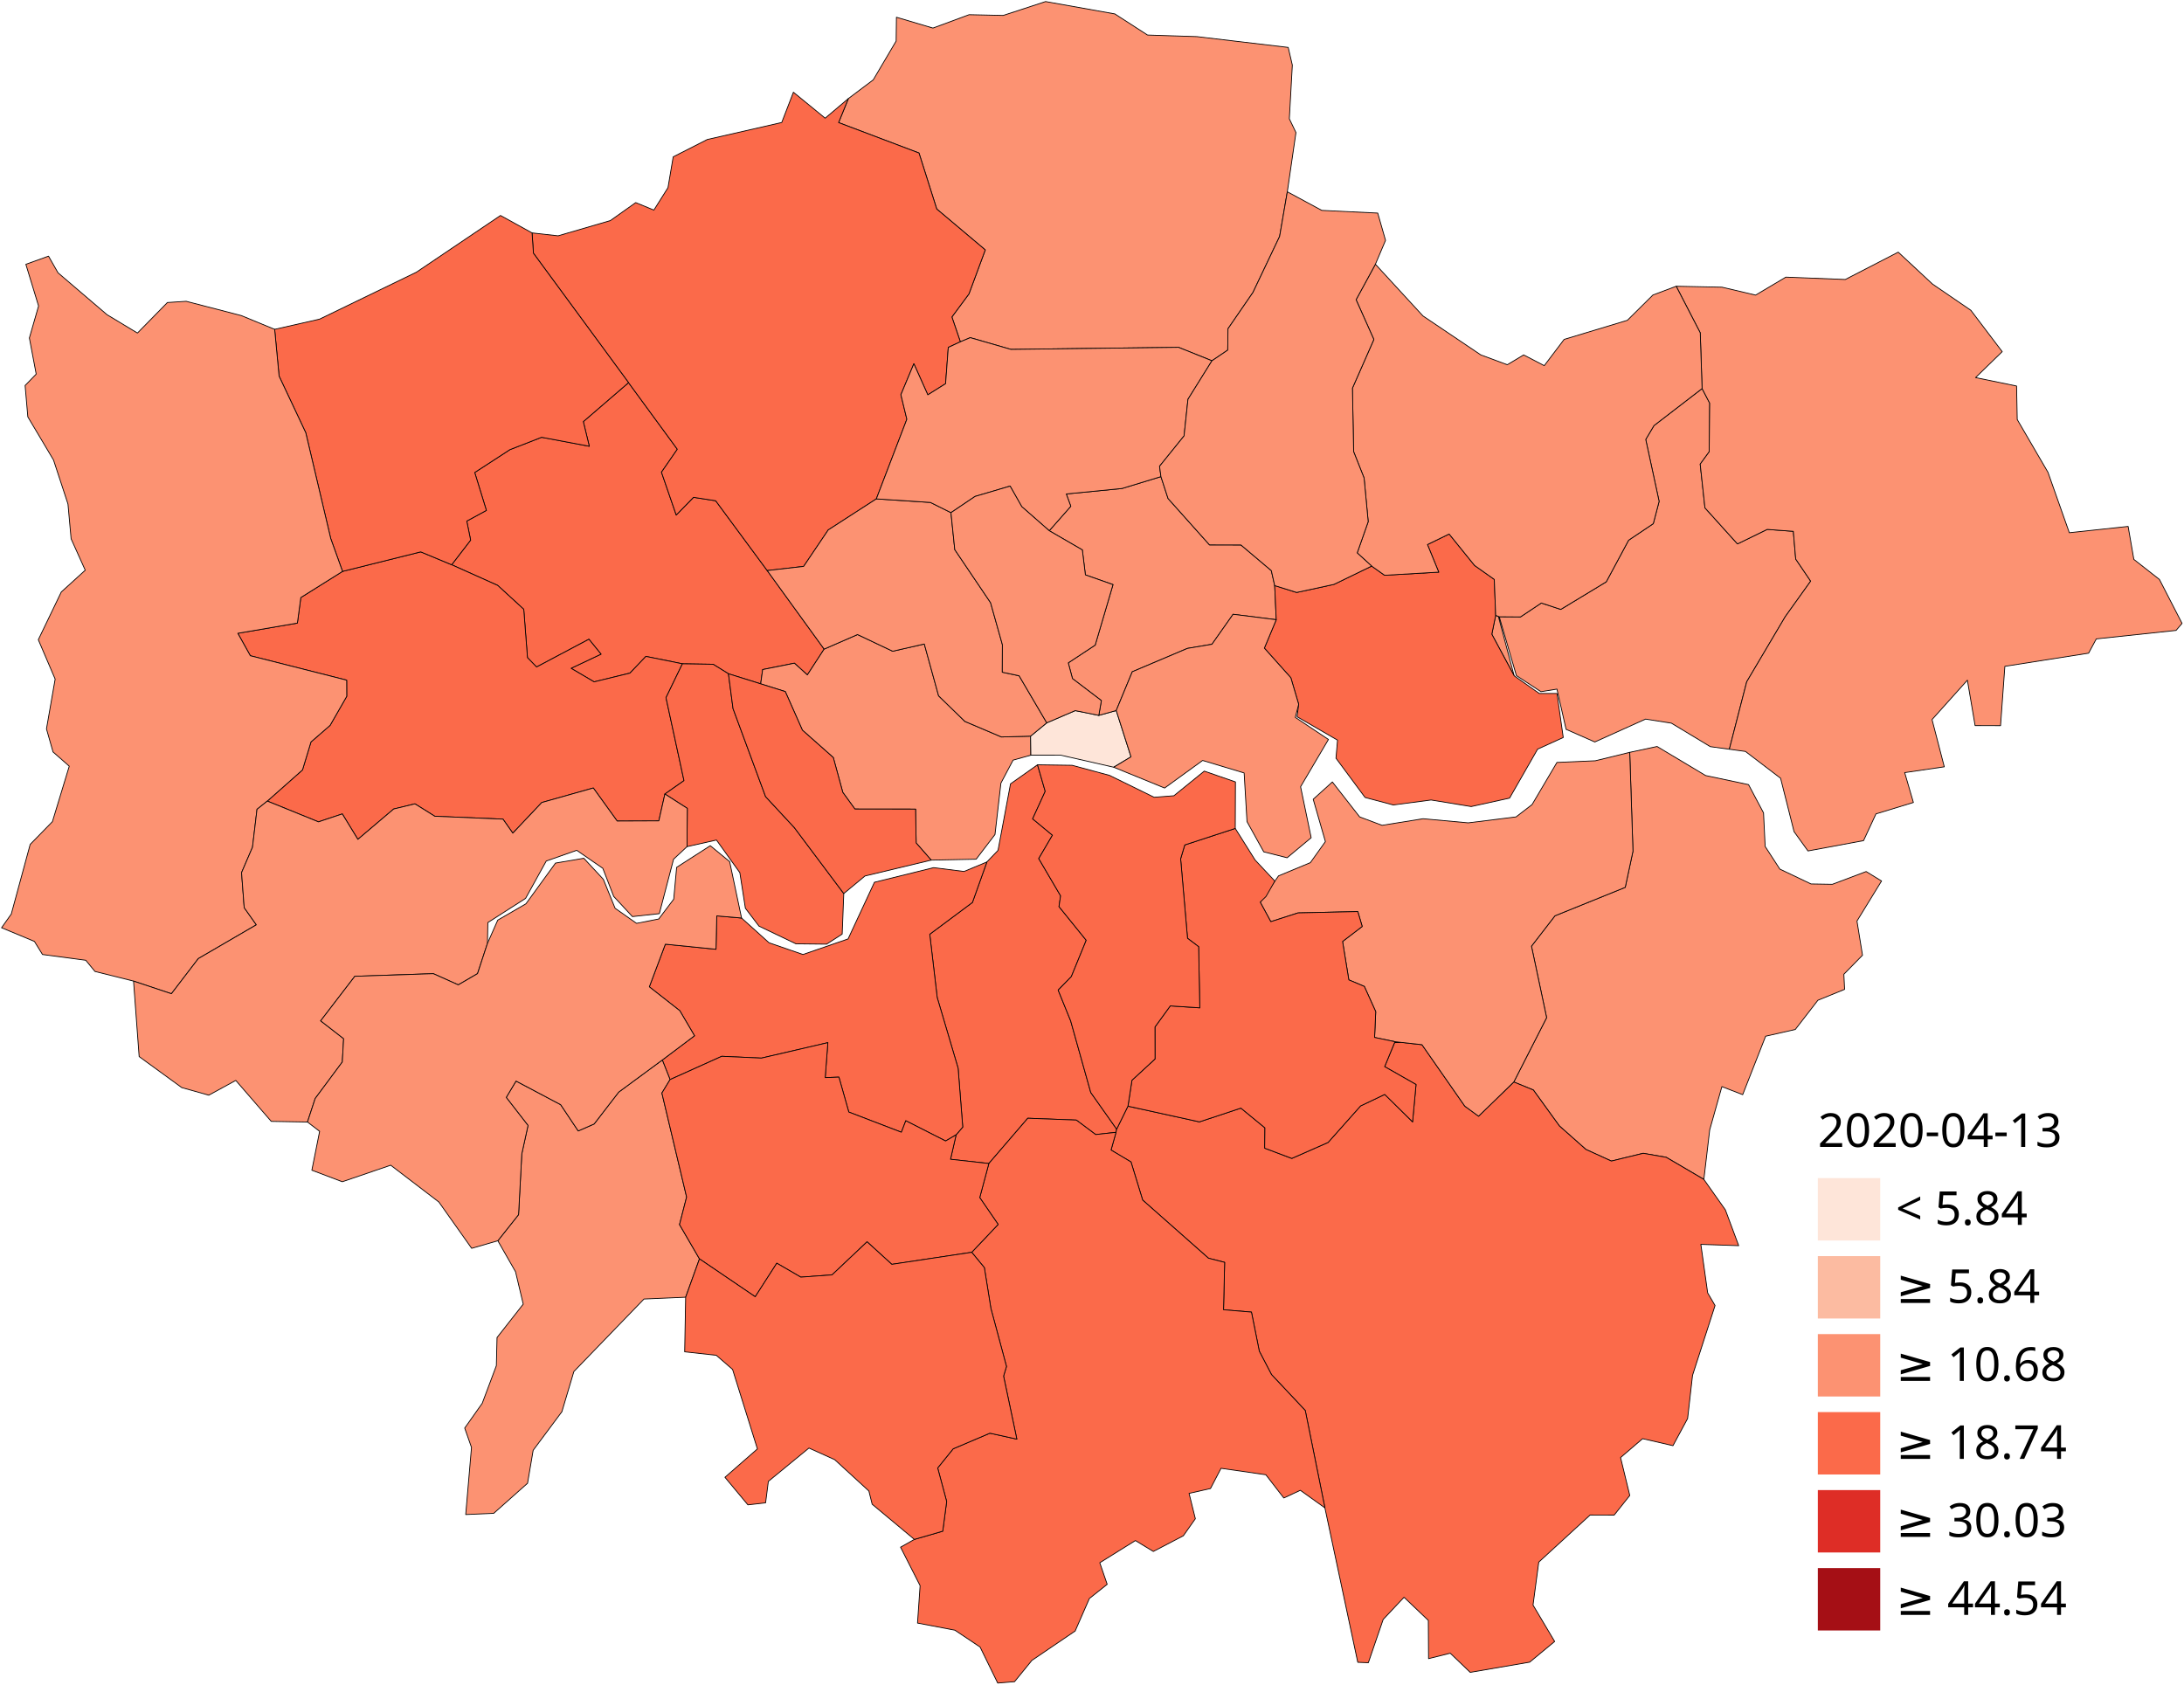
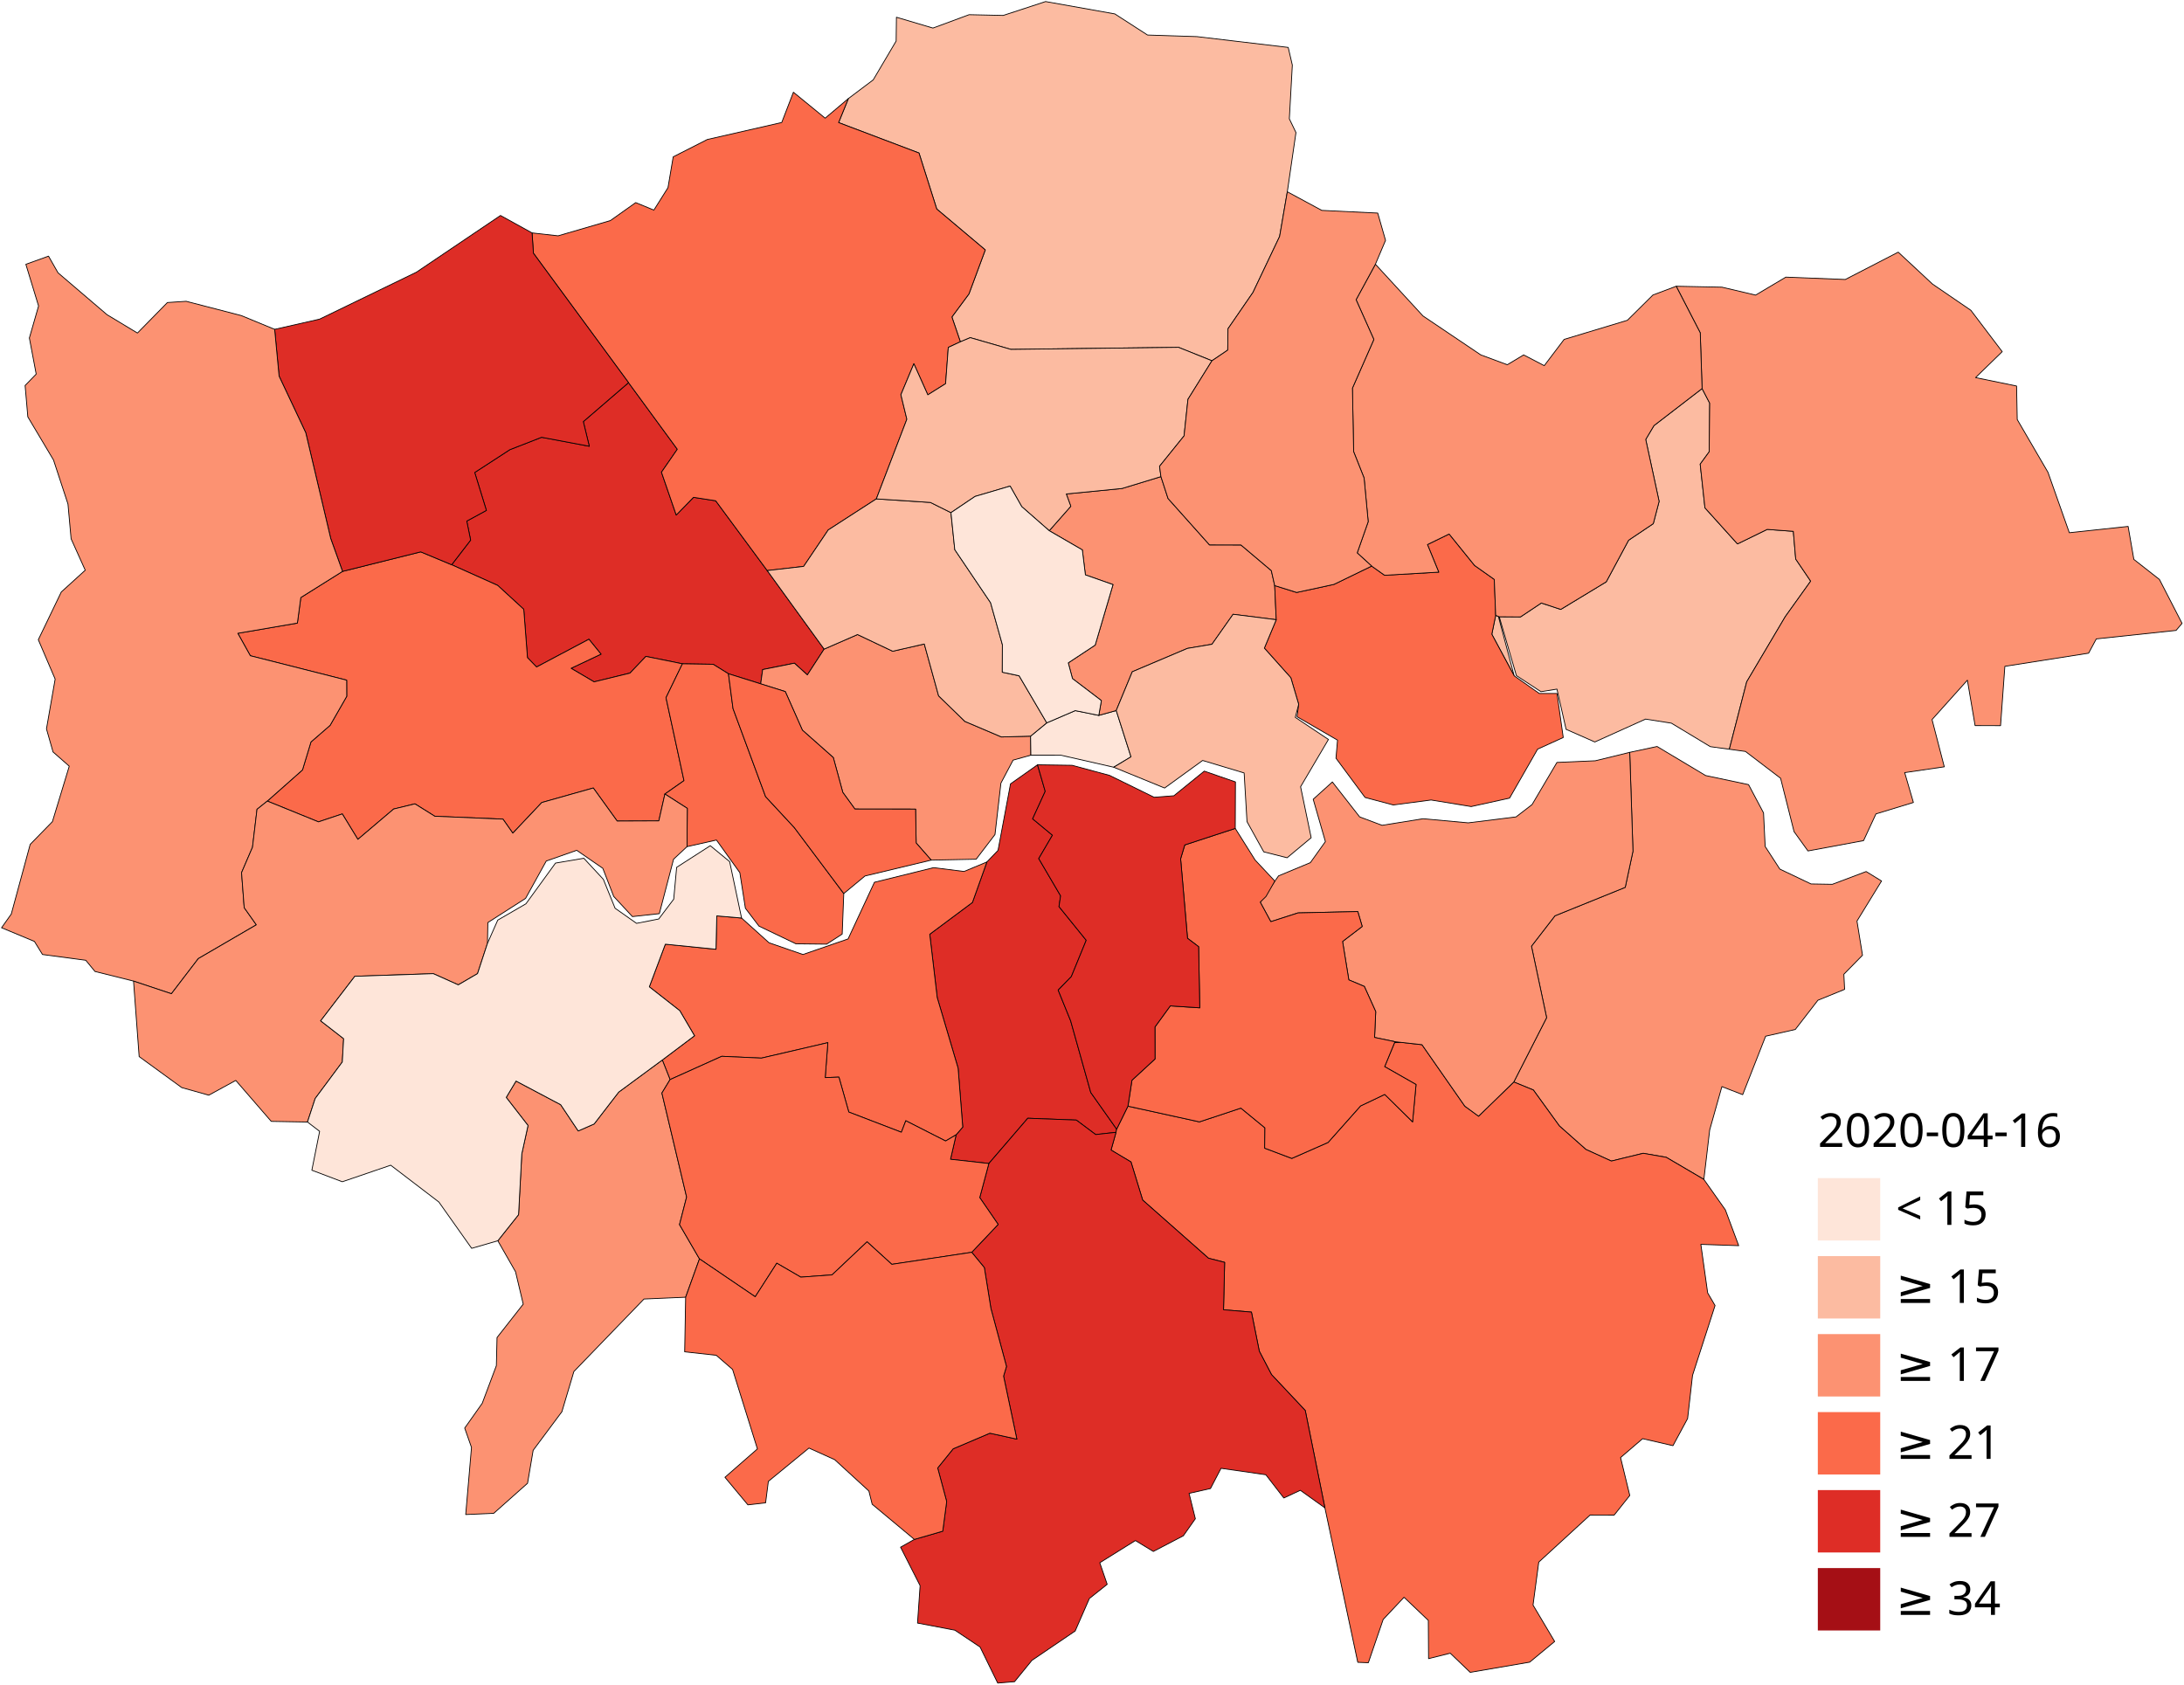
<svg xmlns="http://www.w3.org/2000/svg" version="1.1" baseProfile="tiny" width="1400" height="1080" stroke-linecap="round" stroke-linejoin="round">
  <g id="g1003" transform="translate(1145.275,-14.7215)">
    <g id="g979">
      <path fill="#fcbba1" d="M20 820H60V860H20z" />
      <path fill="#fc9272" d="M20 870H60V910H20z" />
      <path fill="#fb6a4a" d="M20 920H60V960H20z" />
      <path fill="#de2d26" d="M20 970H60V1010H20z" />
      <path fill="#fee5d9" d="M20 770H60V810H20z" />
      <path fill="#a50f15" d="M20 1020H60V1060H20z" />
    </g>
    <g id="g971" font-size="30px" font-family="Verdana" fill="#000">
      <text id="text907" y="1050" x="70" xml:space="preserve">
-         <tspan y="1050" x="70" id="tspan905">≥ 44.54</tspan>
+         <tspan y="1050" x="70" id="tspan905">≥ 34</tspan>
      </text>
      <text xml:space="preserve" x="70" y="1000" id="text921">
-         <tspan id="tspan919" x="70" y="1000">≥ 30.03</tspan>
+         <tspan id="tspan919" x="70" y="1000">≥ 27</tspan>
      </text>
      <text id="text925" y="950" x="70" xml:space="preserve">
-         <tspan y="950" x="70" id="tspan923">≥ 18.74</tspan>
+         <tspan y="950" x="70" id="tspan923">≥ 21</tspan>
      </text>
      <text xml:space="preserve" x="70" y="900" id="text929">
-         <tspan id="tspan927" x="70" y="900">≥ 10.68</tspan>
+         <tspan id="tspan927" x="70" y="900">≥ 17</tspan>
      </text>
      <text id="text933" y="850" x="70" xml:space="preserve">
-         <tspan y="850" x="70" id="tspan931">≥ 5.84</tspan>
+         <tspan y="850" x="70" id="tspan931">≥ 15</tspan>
      </text>
      <text xml:space="preserve" x="70" y="800" id="text937">
-         <tspan id="tspan935" x="70" y="800">&lt; 5.84</tspan>
+         <tspan id="tspan935" x="70" y="800">&lt; 15</tspan>
      </text>
      <text id="text941" y="750" x="20" xml:space="preserve">
-         <tspan y="750" x="20" id="tspan939">2020-04-13</tspan>
+         <tspan y="750" x="20" id="tspan939">2020-04-16</tspan>
      </text>
    </g>
  </g>
  <g id="layer" stroke="#000" stroke-width=".5">
-     <path d="M 491.81 365.79 528.29 416.136 517.533 432.682 509.221 425.157 488.88 429.254 487.62 438.405 466.952 431.947 457.142 425.863 437.446 425.555 414.047 420.808 403.812 431.519 380.834 437.13 366.072 428.443 385.276 419.377 377.509 409.805 343.963 427.603 338.123 421.616 335.737 390.626 319.032 375.298 289.531 362.062 301.685 346.267 299.207 334.068 311.785 327.224 304.3 302.916 326.829 288.28 347.182 280.336 377.752 286.089 373.92 270.289 402.913 245.319 434.18 288.01 424.021 302.73 433.48 330.185 444.566 318.829 458.771 321.028 491.81 365.79 Z" style="fill:#fb6a4a" />
-     <path d="M 825.776 30.396 828.418 41.733 826.499 76.164 830.74 84.978 825.209 122.946 820.27 151.573 803.189 187.472 787.175 210.76 787.002 224.445 776.888 231.286 755.462 222.673 648.056 224.001 621.938 216.465 615.61 219.123 610.189 203.204 621.117 188.444 631.581 160.214 600.476 134.01 589.099 98.097 537.565 78.591 543.829 63.184 559.756 51.196 574.447 26.315 574.636 11.05 598.036 17.991 621.218 9.419 643.082 9.9 670.261 1 714.639 8.915 735.604 22.462 767.295 23.477 825.776 30.396 Z" style="fill:#fc9272" />
-     <path d="M 715.804 723.889 715.403 725.912 702.352 727.352 689.937 718.072 658.842 716.886 633.878 745.917 609.306 743.192 612.913 727.499 617.144 722.566 614.169 684.807 600.779 639.551 595.994 598.929 623.345 578.55 632.624 552.592 639.758 545.156 647.763 502.525 665.068 490.301 670.011 507.321 661.949 524.947 674.636 535.457 665.86 550.426 679.868 574.306 678.838 581.212 696.301 602.807 686.761 626.076 678.308 634.734 686.311 654.423 699.214 700.409 715.804 723.889 Z" style="fill:#fb6a4a" />
+     <path d="M 491.81 365.79 528.29 416.136 517.533 432.682 509.221 425.157 488.88 429.254 487.62 438.405 466.952 431.947 457.142 425.863 437.446 425.555 414.047 420.808 403.812 431.519 380.834 437.13 366.072 428.443 385.276 419.377 377.509 409.805 343.963 427.603 338.123 421.616 335.737 390.626 319.032 375.298 289.531 362.062 301.685 346.267 299.207 334.068 311.785 327.224 304.3 302.916 326.829 288.28 347.182 280.336 377.752 286.089 373.92 270.289 402.913 245.319 434.18 288.01 424.021 302.73 433.48 330.185 444.566 318.829 458.771 321.028 491.81 365.79 Z" style="fill:#de2d26" />
+     <path d="M 825.776 30.396 828.418 41.733 826.499 76.164 830.74 84.978 825.209 122.946 820.27 151.573 803.189 187.472 787.175 210.76 787.002 224.445 776.888 231.286 755.462 222.673 648.056 224.001 621.938 216.465 615.61 219.123 610.189 203.204 621.117 188.444 631.581 160.214 600.476 134.01 589.099 98.097 537.565 78.591 543.829 63.184 559.756 51.196 574.447 26.315 574.636 11.05 598.036 17.991 621.218 9.419 643.082 9.9 670.261 1 714.639 8.915 735.604 22.462 767.295 23.477 825.776 30.396 Z" style="fill:#fcbba1" />
+     <path d="M 715.804 723.889 715.403 725.912 702.352 727.352 689.937 718.072 658.842 716.886 633.878 745.917 609.306 743.192 612.913 727.499 617.144 722.566 614.169 684.807 600.779 639.551 595.994 598.929 623.345 578.55 632.624 552.592 639.758 545.156 647.763 502.525 665.068 490.301 670.011 507.321 661.949 524.947 674.636 535.457 665.86 550.426 679.868 574.306 678.838 581.212 696.301 602.807 686.761 626.076 678.308 634.734 686.311 654.423 699.214 700.409 715.804 723.889 Z" style="fill:#de2d26" />
    <path d="M 612.913 727.499 606.161 731.478 580.641 718.505 577.797 725.865 544.095 712.921 537.764 690.522 528.981 690.844 530.676 668.433 488.101 678.342 462.686 677.181 429.531 692.109 424.55 679.552 445.197 664.023 435.758 647.946 416.229 632.652 426.499 605.304 458.976 608.564 459.456 587.167 475.362 588.536 492.964 604.388 514.72 611.921 543.643 601.936 560.533 565.616 598.498 556.235 617.973 558.695 632.624 552.592 623.345 578.55 595.994 598.929 600.779 639.551 614.169 684.807 617.144 722.566 612.913 727.499 Z" style="fill:#fb6a4a" />
    <path d="M 660.636 471.935 660.814 484.134 649.421 487.312 641.61 502.075 637.819 535.003 625.745 550.826 596.93 551.411 587.288 540.425 586.92 518.72 548.025 518.676 540.258 507.989 534.17 485.667 514.353 468.104 503.395 443.366 487.62 438.405 488.88 429.254 509.221 425.157 517.533 432.682 528.29 416.136 549.685 406.805 572.235 417.496 592.496 412.862 601.669 446.097 618.507 462.491 641.934 472.451 660.636 471.935 Z" style="fill:#fc9272" />
    <path d="M 1181.964 624.581 1182.441 634.279 1165.321 641.262 1150.836 659.995 1131.814 664.311 1117.111 701.783 1103.776 696.616 1095.961 724.373 1092.222 756.112 1068.103 741.943 1053.328 739.365 1032.943 744.342 1016.593 736.891 999.597 721.828 982.918 698.788 970.386 693.652 991.424 652.41 981.71 606.594 996.769 587.11 1041.82 568.87 1046.782 545.669 1044.691 482.324 1062.23 478.571 1093.359 497.193 1120.869 503.015 1130.477 521.131 1131.517 542.662 1140.913 557.158 1160.91 566.688 1174.565 566.922 1196.245 558.741 1206.121 564.807 1190.366 590.479 1193.912 612.396 1181.964 624.581 Z" style="fill:#fc9272" />
    <path d="M 704.36 458.633 715.538 455.502 725.001 485.19 713.915 491.857 680.028 484.148 660.814 484.134 660.636 471.935 671.003 463.407 689.238 455.574 704.36 458.633 Z" style="fill:#fee5d9" />
-     <path d="M 1108.549 480.323 1096.357 478.673 1071.421 463.619 1054.852 461.009 1022.315 475.676 1003.903 467.565 998.043 441.786 987.784 443.427 972.044 433.11 961.067 395.406 974.646 395.516 988.034 386.588 1000.482 390.685 1029.649 373.009 1043.975 346.332 1059.801 335.713 1063.539 321.446 1054.951 281.729 1060.222 272.857 1091.081 249.099 1095.97 258.495 1095.633 289.65 1089.867 297.551 1092.919 325.594 1113.761 348.696 1132.846 339.389 1149.568 340.627 1151.093 358.413 1160.684 372.562 1144.404 395.324 1119.691 437.082 1108.549 480.323 Z M 970.619 433.258 956.297 406.608 958.769 394.503 960.493 395.181 970.619 433.258 Z" style="fill:#fc9272" />
+     <path d="M 1108.549 480.323 1096.357 478.673 1071.421 463.619 1054.852 461.009 1022.315 475.676 1003.903 467.565 998.043 441.786 987.784 443.427 972.044 433.11 961.067 395.406 974.646 395.516 988.034 386.588 1000.482 390.685 1029.649 373.009 1043.975 346.332 1059.801 335.713 1063.539 321.446 1054.951 281.729 1060.222 272.857 1091.081 249.099 1095.97 258.495 1095.633 289.65 1089.867 297.551 1092.919 325.594 1113.761 348.696 1132.846 339.389 1149.568 340.627 1151.093 358.413 1160.684 372.562 1144.404 395.324 1119.691 437.082 1108.549 480.323 Z M 970.619 433.258 956.297 406.608 958.769 394.503 960.493 395.181 970.619 433.258 Z" style="fill:#fcbba1" />
    <path d="M 543.829 63.184 537.565 78.591 589.099 98.097 600.476 134.01 631.581 160.214 621.117 188.444 610.189 203.204 615.61 219.123 607.88 222.714 606.149 245.975 594.75 253.125 585.805 233.184 577.499 253.044 581.319 268.771 561.759 319.832 530.915 339.745 515.158 363.108 491.81 365.79 458.771 321.028 444.566 318.829 433.48 330.185 424.021 302.73 434.18 288.01 402.913 245.319 341.945 162.348 341.069 149.312 357.764 151.183 391.244 141.42 407.511 129.886 419.152 134.68 428.193 120.311 431.539 100.547 453.375 89.436 501.117 78.523 508.592 59.116 528.948 75.758 543.829 63.184 Z" style="fill:#fb6a4a" />
    <path d="M 970.386 693.652 982.918 698.788 999.597 721.828 1016.593 736.891 1032.943 744.342 1053.328 739.365 1068.103 741.943 1092.222 756.112 1106.006 775.627 1114.558 798.587 1090.296 797.761 1094.656 828.848 1099.4 836.961 1084.957 881.725 1081.807 909.411 1072.425 926.814 1052.965 922.322 1038.828 934.431 1044.733 958.738 1034.733 971.305 1019.309 971.265 986.38 1001.46 982.713 1028.997 996.579 1052.333 980.577 1065.59 942.441 1072.133 929.649 1059.858 915.742 1063.338 915.589 1038.83 900.023 1023.993 886.652 1038.214 877.145 1065.957 870.365 1065.687 849.298 966.685 836.711 904.256 815.059 881.231 807.24 866.223 802.214 841.162 784.322 839.677 785.03 809.276 774.678 806.646 732.478 769.362 724.999 744.919 712.21 737.287 715.403 725.912 715.804 723.889 723.047 709.158 768.855 719.221 795.443 710.409 810.842 723.045 810.688 736.086 828.077 742.643 851.338 732.407 872.14 709.015 887.653 701.626 905.506 719.227 907.721 695.275 887.596 683.819 894.196 667.829 911.519 669.742 938.985 709.152 947.794 715.59 970.386 693.652 Z" style="fill:#fb6a4a" />
-     <path d="M 609.592 328.655 612.041 352.384 634.986 386.396 642.554 413.284 642.495 430.959 653.27 433.229 671.003 463.407 660.636 471.935 641.934 472.451 618.507 462.491 601.669 446.097 592.496 412.862 572.235 417.496 549.685 406.805 528.29 416.136 491.81 365.79 515.158 363.108 530.915 339.745 561.759 319.832 596.445 322.114 609.592 328.655 Z" style="fill:#fc9272" />
-     <path d="M 715.403 725.912 712.21 737.287 724.999 744.919 732.478 769.362 774.678 806.646 785.03 809.276 784.322 839.677 802.214 841.162 807.24 866.223 815.059 881.231 836.711 904.256 849.298 966.685 833.552 955.418 822.958 960.353 811.438 945.452 782.718 941.312 775.966 954.292 762.223 957.397 766.253 973.65 758.543 984.594 739.314 994.628 727.832 987.64 704.99 1001.864 709.745 1015.7 698.324 1024.787 689.211 1045.629 661.494 1064.445 650.355 1078.11 639.557 1079 628.263 1055.909 612.116 1045.101 588.153 1040.536 589.815 1016.568 577.283 991.894 586.125 986.903 604.324 981.626 606.839 962.617 601.074 941.104 611 928.817 634.544 918.808 651.822 922.611 643.317 882.217 645.181 876.032 635.189 838.805 630.991 812.661 622.896 802.834 639.843 784.96 628.033 767.76 633.878 745.917 658.842 716.886 689.937 718.072 702.352 727.352 715.403 725.912 Z" style="fill:#fb6a4a" />
+     <path d="M 609.592 328.655 612.041 352.384 634.986 386.396 642.554 413.284 642.495 430.959 653.27 433.229 671.003 463.407 660.636 471.935 641.934 472.451 618.507 462.491 601.669 446.097 592.496 412.862 572.235 417.496 549.685 406.805 528.29 416.136 491.81 365.79 515.158 363.108 530.915 339.745 561.759 319.832 596.445 322.114 609.592 328.655 Z" style="fill:#fcbba1" />
+     <path d="M 715.403 725.912 712.21 737.287 724.999 744.919 732.478 769.362 774.678 806.646 785.03 809.276 784.322 839.677 802.214 841.162 807.24 866.223 815.059 881.231 836.711 904.256 849.298 966.685 833.552 955.418 822.958 960.353 811.438 945.452 782.718 941.312 775.966 954.292 762.223 957.397 766.253 973.65 758.543 984.594 739.314 994.628 727.832 987.64 704.99 1001.864 709.745 1015.7 698.324 1024.787 689.211 1045.629 661.494 1064.445 650.355 1078.11 639.557 1079 628.263 1055.909 612.116 1045.101 588.153 1040.536 589.815 1016.568 577.283 991.894 586.125 986.903 604.324 981.626 606.839 962.617 601.074 941.104 611 928.817 634.544 918.808 651.822 922.611 643.317 882.217 645.181 876.032 635.189 838.805 630.991 812.661 622.896 802.834 639.843 784.96 628.033 767.76 633.878 745.917 658.842 716.886 689.937 718.072 702.352 727.352 715.403 725.912 Z" style="fill:#de2d26" />
    <path d="M 289.531 362.062 319.032 375.298 335.737 390.626 338.123 421.616 343.963 427.603 377.509 409.805 385.276 419.377 366.072 428.443 380.834 437.13 403.812 431.519 414.047 420.808 437.446 425.555 426.925 447.283 438.452 500.45 426.222 509.034 422.327 526.249 395.612 526.362 380.327 505.171 347.297 514.493 328.729 534.129 322.419 525.143 278.708 523.294 265.993 515.34 252.341 518.65 229.401 538.116 219.426 521.791 204.163 526.892 171.356 513.568 193.904 493.596 199.338 475.656 211.598 465.017 222.264 446.424 222.229 436.051 160.463 420.383 152.443 406.002 190.633 399.456 192.834 383.072 219.571 366.314 269.698 353.798 289.531 362.062 Z" style="fill:#fb6a4a" />
    <path d="M 970.386 693.652 947.794 715.59 938.985 709.152 911.519 669.742 894.196 667.829 881.146 665.091 881.884 648.547 874.571 632.38 864.634 628.188 860.626 603.566 873.214 593.946 870.382 584.4 832.061 585.259 814.616 590.874 807.83 578.35 819.572 561.513 839.979 553.028 849.609 539.531 841.799 512.4 854.082 501.307 871.568 523.7 885.949 529.107 912.242 524.878 941.171 527.522 971.823 523.709 982.09 515.805 998.031 488.798 1022.642 487.725 1044.691 482.324 1046.782 545.669 1041.82 568.87 996.769 587.11 981.71 606.594 991.424 652.41 970.386 693.652 Z" style="fill:#fc9272" />
    <path d="M 817.114 375.419 818.101 397.297 790.445 393.805 776.901 413.022 761.128 415.696 725.822 430.657 715.538 455.502 704.36 458.633 706.008 449.136 687.481 435.041 684.783 424.949 702.042 413.568 713.463 374.786 695.77 368.556 693.802 352.539 672.595 340.249 686.407 324.568 683.518 316.67 719.228 313.166 744.185 305.561 748.747 319.583 775.324 349.326 795.47 349.37 814.955 365.826 817.114 375.419 Z" style="fill:#fc9272" />
    <path d="M 466.952 431.947 469.89 454.254 490.76 510.712 509.159 530.537 540.883 572.85 539.867 598.842 529.88 605.284 510.212 605.077 486.525 593.729 477.809 582.267 474.264 559.473 459.27 538.531 440.397 542.78 440.576 518.234 426.222 509.034 438.452 500.45 426.925 447.283 437.446 425.555 457.142 425.863 466.952 431.947 Z" style="fill:#fb6a4a" />
-     <path d="M 776.888 231.286 761.517 255.977 759.017 279.442 743.299 298.927 744.185 305.561 719.228 313.166 683.518 316.67 686.407 324.568 672.595 340.249 654.946 324.779 647.496 311.626 625.008 318.269 609.592 328.655 596.445 322.114 561.759 319.832 581.319 268.771 577.499 253.044 585.805 233.184 594.75 253.125 606.149 245.975 607.88 222.714 615.61 219.123 621.938 216.465 648.056 224.001 755.462 222.673 776.888 231.286 Z" style="fill:#fc9272" />
-     <path d="M 341.069 149.312 341.945 162.348 402.913 245.319 373.92 270.289 377.752 286.089 347.182 280.336 326.829 288.28 304.3 302.916 311.785 327.224 299.207 334.068 301.685 346.267 289.531 362.062 269.698 353.798 219.571 366.314 211.994 345.232 196.003 277.432 178.895 241.135 176.058 211.138 204.865 204.592 266.901 174.513 320.833 138.141 341.069 149.312 Z" style="fill:#fb6a4a" />
+     <path d="M 776.888 231.286 761.517 255.977 759.017 279.442 743.299 298.927 744.185 305.561 719.228 313.166 683.518 316.67 686.407 324.568 672.595 340.249 654.946 324.779 647.496 311.626 625.008 318.269 609.592 328.655 596.445 322.114 561.759 319.832 581.319 268.771 577.499 253.044 585.805 233.184 594.75 253.125 606.149 245.975 607.88 222.714 615.61 219.123 621.938 216.465 648.056 224.001 755.462 222.673 776.888 231.286 Z" style="fill:#fcbba1" />
+     <path d="M 341.069 149.312 341.945 162.348 402.913 245.319 373.92 270.289 377.752 286.089 347.182 280.336 326.829 288.28 304.3 302.916 311.785 327.224 299.207 334.068 301.685 346.267 289.531 362.062 269.698 353.798 219.571 366.314 211.994 345.232 196.003 277.432 178.895 241.135 176.058 211.138 204.865 204.592 266.901 174.513 320.833 138.141 341.069 149.312 Z" style="fill:#de2d26" />
    <path d="M 1364.18 337.481 1367.848 358.616 1384.264 371.487 1398.753 399.635 1394.921 404.155 1343.777 409.591 1338.86 418.747 1285.164 427.184 1282.405 465.213 1266.087 465.17 1261.147 436.057 1238.486 461.312 1246.344 491.594 1220.957 495.313 1226.537 514.47 1202.548 521.779 1194.589 538.919 1158.953 545.542 1150.028 533.14 1141.407 498.94 1118.868 481.745 1108.549 480.323 1119.691 437.082 1144.404 395.324 1160.684 372.562 1151.093 358.413 1149.568 340.627 1132.846 339.389 1113.761 348.696 1092.919 325.594 1089.867 297.551 1095.633 289.65 1095.97 258.495 1091.081 249.099 1089.903 213.381 1074.476 183.509 1103.849 184.109 1125.37 189.183 1144.774 177.666 1182.886 179.169 1216.809 161.649 1238.785 182.105 1263.379 198.928 1283.478 225.442 1266.385 242.072 1292.678 247.471 1293.096 268.958 1312.808 302.789 1326.493 341.528 1364.18 337.481 Z" style="fill:#fc9272" />
    <path d="M 176.058 211.138 178.895 241.135 196.003 277.432 211.994 345.232 219.571 366.314 192.834 383.072 190.633 399.456 152.443 406.002 160.463 420.383 222.229 436.051 222.264 446.424 211.598 465.017 199.338 475.656 193.904 493.596 171.356 513.568 164.751 518.84 161.857 543.143 154.849 559.447 156.543 581.904 164.314 592.889 127.125 614.544 109.885 637.073 85.6 628.966 60.88 622.801 54.981 615.614 27.244 611.927 22.068 603.541 1 594.765 7.229 585.98 19.346 541.332 33.603 526.732 44.394 491.194 33.998 482.07 29.784 467.293 35.35 435.355 24.553 410.119 39.284 379.51 54.639 365.554 45.586 345.435 43.567 323.114 34.305 294.916 17.838 267.261 16.093 247.132 23.2 239.823 18.827 216.674 24.721 196.164 16.571 169.444 31.105 164.21 37.199 174.897 68.602 201.738 88.11 213.509 107.302 193.949 119.341 193.156 154.683 202.31 176.058 211.138 Z" style="fill:#fc9272" />
    <path d="M 426.222 509.034 440.576 518.234 440.397 542.78 431.772 550.837 422.656 585.729 405.389 587.62 393.411 574.697 386.417 556.672 369.701 545.126 350.165 551.996 336.919 575.944 312.731 591.436 312.473 604.794 306.117 624.182 293.756 631.385 277.768 624.206 227.456 625.891 205.549 654.449 220.277 665.884 219.424 680.845 202.042 704.241 197.102 719.315 173.873 718.906 151.146 692.652 133.822 702.116 116.51 697.255 89.198 677.373 85.6 628.966 109.885 637.073 127.125 614.544 164.314 592.889 156.543 581.904 154.849 559.447 161.857 543.143 164.751 518.84 171.356 513.568 204.163 526.892 219.426 521.791 229.401 538.116 252.341 518.65 265.993 515.34 278.708 523.294 322.419 525.143 328.729 534.129 347.297 514.493 380.327 505.171 395.612 526.362 422.327 526.249 426.222 509.034 Z" style="fill:#fc9272" />
-     <path d="M 672.595 340.249 693.802 352.539 695.77 368.556 713.463 374.786 702.042 413.568 684.783 424.949 687.481 435.041 706.008 449.136 704.36 458.633 689.238 455.574 671.003 463.407 653.27 433.229 642.495 430.959 642.554 413.284 634.986 386.396 612.041 352.384 609.592 328.655 625.008 318.269 647.496 311.626 654.946 324.779 672.595 340.249 Z" style="fill:#fc9272" />
+     <path d="M 672.595 340.249 693.802 352.539 695.77 368.556 713.463 374.786 702.042 413.568 684.783 424.949 687.481 435.041 706.008 449.136 704.36 458.633 689.238 455.574 671.003 463.407 653.27 433.229 642.495 430.959 642.554 413.284 634.986 386.396 612.041 352.384 609.592 328.655 625.008 318.269 647.496 311.626 654.946 324.779 672.595 340.249 Z" style="fill:#fee5d9" />
    <path d="M 487.62 438.405 503.395 443.366 514.353 468.104 534.17 485.667 540.258 507.989 548.025 518.676 586.92 518.72 587.288 540.425 596.93 551.411 554.479 561.591 540.883 572.85 509.159 530.537 490.76 510.712 469.89 454.254 466.952 431.947 487.62 438.405 Z" style="fill:#fb6a4a" />
    <path d="M 429.531 692.109 424.289 700.742 440.132 767.399 435.592 785.059 448.379 807.056 439.518 831.638 412.812 832.79 367.86 879.286 360.191 905.039 341.769 929.78 338.177 950.9 316.485 970.189 298.538 970.966 302.238 927.937 297.885 915.528 309.122 899.632 318.181 875.505 318.605 857.485 335.402 836.069 330.471 815.302 319.12 795.44 332.418 778.696 334.478 739.763 338.479 721.552 324.508 703.551 330.79 693.05 359.401 708.195 370.653 725.041 380.859 720.567 396.595 700.142 424.55 679.552 429.531 692.109 Z" style="fill:#fc9272" />
    <path d="M 804.578 551.373 817.211 564.843 811.615 574.606 811.437 574.841 807.83 578.35 814.616 590.874 832.061 585.259 870.382 584.4 873.214 593.946 860.626 603.566 864.634 628.188 874.571 632.38 881.884 648.547 881.146 665.091 894.196 667.829 887.596 683.819 907.721 695.275 905.506 719.227 887.653 701.626 872.14 709.015 851.338 732.407 828.077 742.643 810.688 736.086 810.842 723.045 795.443 710.409 768.855 719.221 723.047 709.158 725.619 692.526 740.41 678.895 740.365 658.37 750.179 644.874 769.085 646.112 768.364 606.93 761.236 601.532 756.811 550.57 759.465 541.682 791.831 531.101 804.578 551.373 Z" style="fill:#fb6a4a" />
    <path d="M 612.913 727.499 609.306 743.192 633.878 745.917 628.033 767.76 639.843 784.96 622.896 802.834 571.679 810.551 555.811 796.108 533.37 817.304 513.332 818.764 497.943 809.822 484.119 831.333 448.379 807.056 435.592 785.059 440.132 767.399 424.289 700.742 429.531 692.109 462.686 677.181 488.101 678.342 530.676 668.433 528.981 690.844 537.764 690.522 544.095 712.921 577.797 725.865 580.641 718.505 606.161 731.478 612.913 727.499 Z" style="fill:#fb6a4a" />
    <path d="M 958.769 394.503 956.297 406.608 970.619 433.258 986.72 444.584 998.073 444.572 1002.082 472.821 985.652 480.272 967.678 511.663 943.071 517.074 917.375 512.869 893.13 516.055 875.033 511.24 856.399 486.084 857.392 474.493 831.448 459.499 832.49 451.551 827.45 434.493 810.481 415.524 818.101 397.297 817.114 375.419 831.183 379.816 855.061 374.658 879.263 362.918 887.548 368.794 922.275 366.793 915.031 349.105 928.932 342.34 945.231 362.508 957.89 371.464 958.769 394.503 Z" style="fill:#fb6a4a" />
    <path d="M 881.673 169.389 912.151 202.542 949.187 227.493 966.194 233.822 976.695 227.526 989.909 234.411 1002.651 217.577 1043.198 205.328 1059.569 189.118 1074.476 183.509 1089.903 213.381 1091.081 249.099 1060.222 272.857 1054.951 281.729 1063.539 321.446 1059.801 335.713 1043.975 346.332 1029.649 373.009 1000.482 390.685 988.034 386.588 974.646 395.516 961.067 395.406 960.493 395.181 958.769 394.503 957.89 371.464 945.231 362.508 928.932 342.34 915.031 349.105 922.275 366.793 887.548 368.794 879.263 362.918 870.006 354.468 877.051 334.427 874.413 306.44 867.712 289.562 866.945 248.842 880.675 217.638 869.282 192.151 881.673 169.389 Z" style="fill:#fc9272" />
-     <path d="M 475.362 588.536 459.456 587.167 458.976 608.564 426.499 605.304 416.229 632.652 435.758 647.946 445.197 664.023 424.55 679.552 396.595 700.142 380.859 720.567 370.653 725.041 359.401 708.195 330.79 693.05 324.508 703.551 338.479 721.552 334.478 739.763 332.418 778.696 319.12 795.44 302.352 800.298 281.327 770.611 250.458 747.007 219.422 757.609 199.906 750.219 204.89 725.281 197.102 719.315 202.042 704.241 219.424 680.845 220.277 665.884 205.549 654.449 227.456 625.891 277.768 624.206 293.756 631.385 306.117 624.182 312.473 604.794 319.072 589.883 337.132 579.422 356.093 553.316 374.242 550.222 386.771 563.734 394.285 582.272 408.042 591.948 422.255 589.161 431.875 576.446 433.743 556.045 455.309 542.168 467.725 552.387 475.362 588.536 Z" style="fill:#fc9272" />
-     <path d="M 791.831 531.101 759.465 541.682 756.811 550.57 761.236 601.532 768.364 606.93 769.085 646.112 750.179 644.874 740.365 658.37 740.41 678.895 725.619 692.526 723.047 709.158 715.804 723.889 699.214 700.409 686.311 654.423 678.308 634.734 686.761 626.076 696.301 602.807 678.838 581.212 679.868 574.306 665.86 550.426 674.636 535.457 661.949 524.947 670.011 507.321 665.068 490.301 687.25 490.621 711.241 497.091 739.851 511.13 752.482 510.151 771.968 494.348 791.948 501.279 791.831 531.101 Z" style="fill:#fb6a4a" />
+     <path d="M 475.362 588.536 459.456 587.167 458.976 608.564 426.499 605.304 416.229 632.652 435.758 647.946 445.197 664.023 424.55 679.552 396.595 700.142 380.859 720.567 370.653 725.041 359.401 708.195 330.79 693.05 324.508 703.551 338.479 721.552 334.478 739.763 332.418 778.696 319.12 795.44 302.352 800.298 281.327 770.611 250.458 747.007 219.422 757.609 199.906 750.219 204.89 725.281 197.102 719.315 202.042 704.241 219.424 680.845 220.277 665.884 205.549 654.449 227.456 625.891 277.768 624.206 293.756 631.385 306.117 624.182 312.473 604.794 319.072 589.883 337.132 579.422 356.093 553.316 374.242 550.222 386.771 563.734 394.285 582.272 408.042 591.948 422.255 589.161 431.875 576.446 433.743 556.045 455.309 542.168 467.725 552.387 475.362 588.536 Z" style="fill:#fee5d9" />
+     <path d="M 791.831 531.101 759.465 541.682 756.811 550.57 761.236 601.532 768.364 606.93 769.085 646.112 750.179 644.874 740.365 658.37 740.41 678.895 725.619 692.526 723.047 709.158 715.804 723.889 699.214 700.409 686.311 654.423 678.308 634.734 686.761 626.076 696.301 602.807 678.838 581.212 679.868 574.306 665.86 550.426 674.636 535.457 661.949 524.947 670.011 507.321 665.068 490.301 687.25 490.621 711.241 497.091 739.851 511.13 752.482 510.151 771.968 494.348 791.948 501.279 791.831 531.101 Z" style="fill:#de2d26" />
    <path d="M 622.896 802.834 630.991 812.661 635.189 838.805 645.181 876.032 643.317 882.217 651.822 922.611 634.544 918.808 611 928.817 601.074 941.104 606.839 962.617 604.324 981.626 586.125 986.903 559.085 964.352 556.972 955.871 535.071 935.793 518.566 928.332 492.533 949.693 490.769 963.457 479.424 964.75 464.711 947.089 485.519 928.883 469.601 877.927 459.132 868.861 438.896 866.643 439.518 831.638 448.379 807.056 484.119 831.333 497.943 809.822 513.332 818.764 533.37 817.304 555.811 796.108 571.679 810.551 622.896 802.834 Z" style="fill:#fb6a4a" />
-     <path d="M 818.101 397.297 810.481 415.524 827.45 434.493 832.49 451.551 830.319 459.904 851.565 474.069 833.712 504.371 840.5 537.056 825.077 549.903 810.101 546.115 799.364 526.754 797.525 495.537 770.921 487.526 746.549 505.197 713.915 491.857 725.001 485.19 715.538 455.502 725.822 430.657 761.128 415.696 776.901 413.022 790.445 393.805 818.101 397.297 Z" style="fill:#fc9272" />
+     <path d="M 818.101 397.297 810.481 415.524 827.45 434.493 832.49 451.551 830.319 459.904 851.565 474.069 833.712 504.371 840.5 537.056 825.077 549.903 810.101 546.115 799.364 526.754 797.525 495.537 770.921 487.526 746.549 505.197 713.915 491.857 725.001 485.19 715.538 455.502 725.822 430.657 761.128 415.696 776.901 413.022 790.445 393.805 818.101 397.297 Z" style="fill:#fcbba1" />
    <path d="M 881.673 169.389 869.282 192.151 880.675 217.638 866.945 248.842 867.712 289.562 874.413 306.44 877.051 334.427 870.006 354.468 879.263 362.918 855.061 374.658 831.183 379.816 817.114 375.419 814.955 365.826 795.47 349.37 775.324 349.326 748.747 319.583 744.185 305.561 743.299 298.927 759.017 279.442 761.517 255.977 776.888 231.286 787.002 224.445 787.175 210.76 803.189 187.472 820.27 151.573 825.209 122.946 847.29 134.872 883.165 136.6 888.167 154.087 881.673 169.389 Z" style="fill:#fc9272" />
  </g>
</svg>
